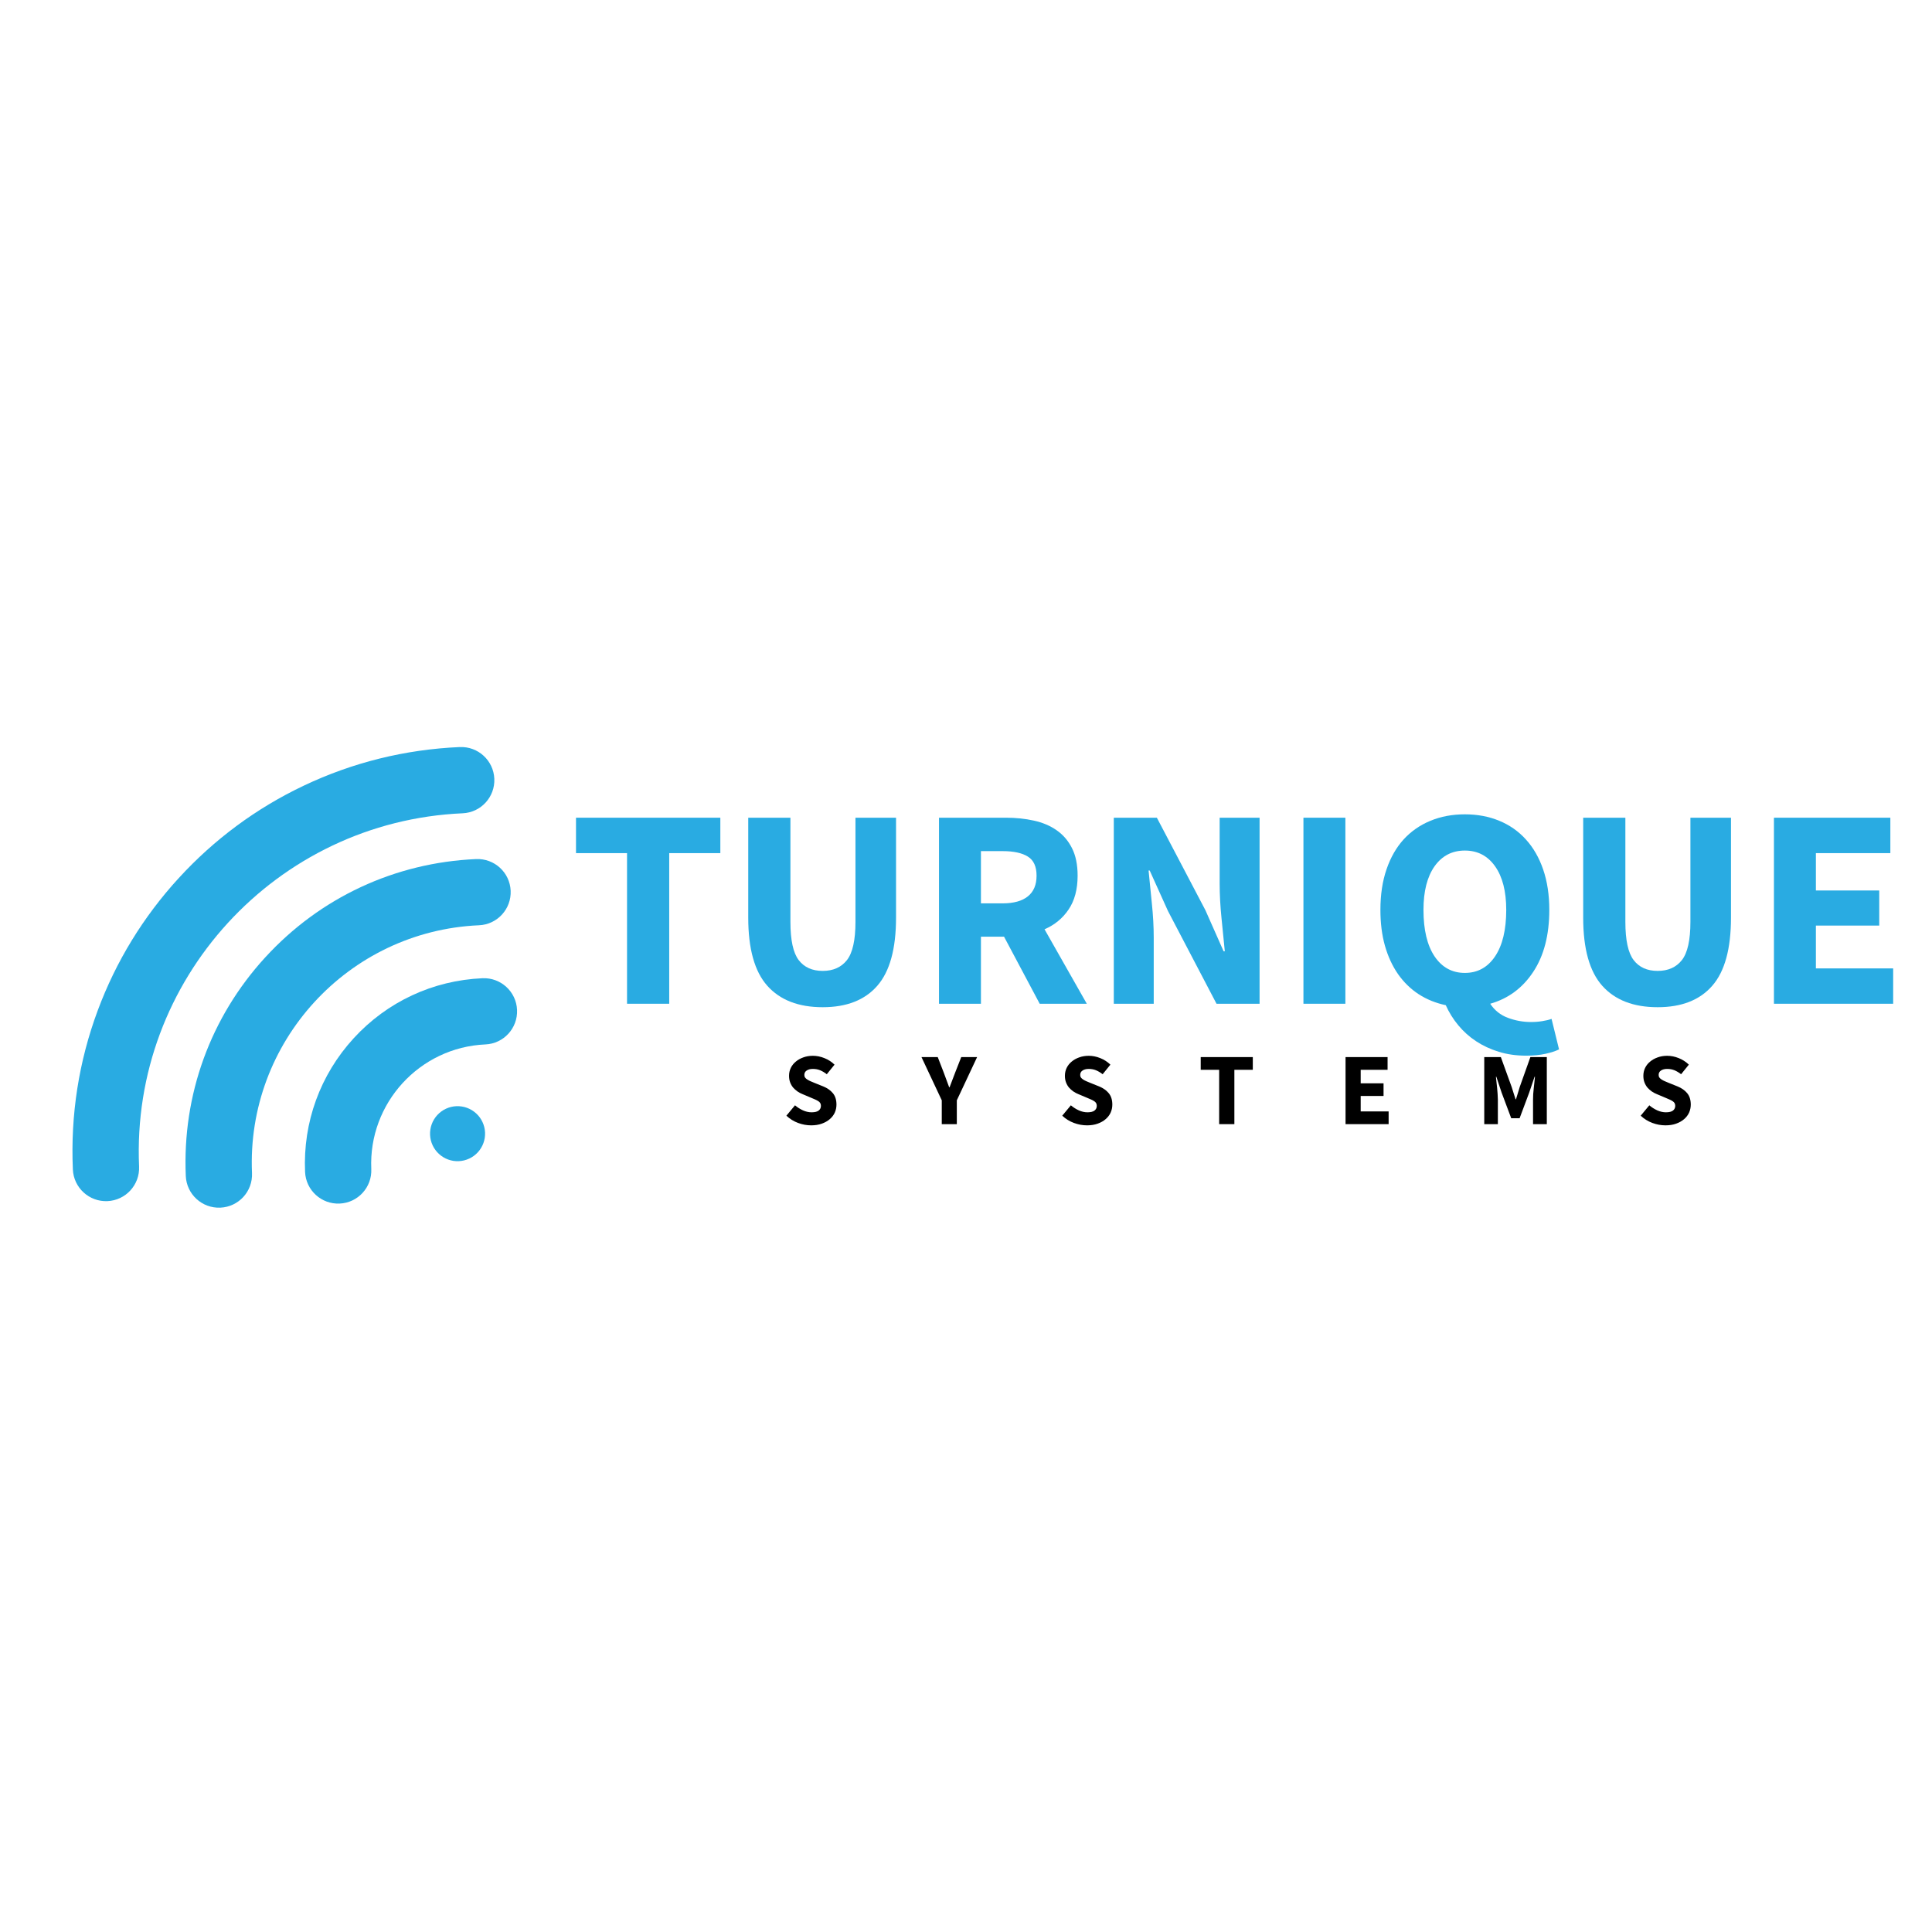
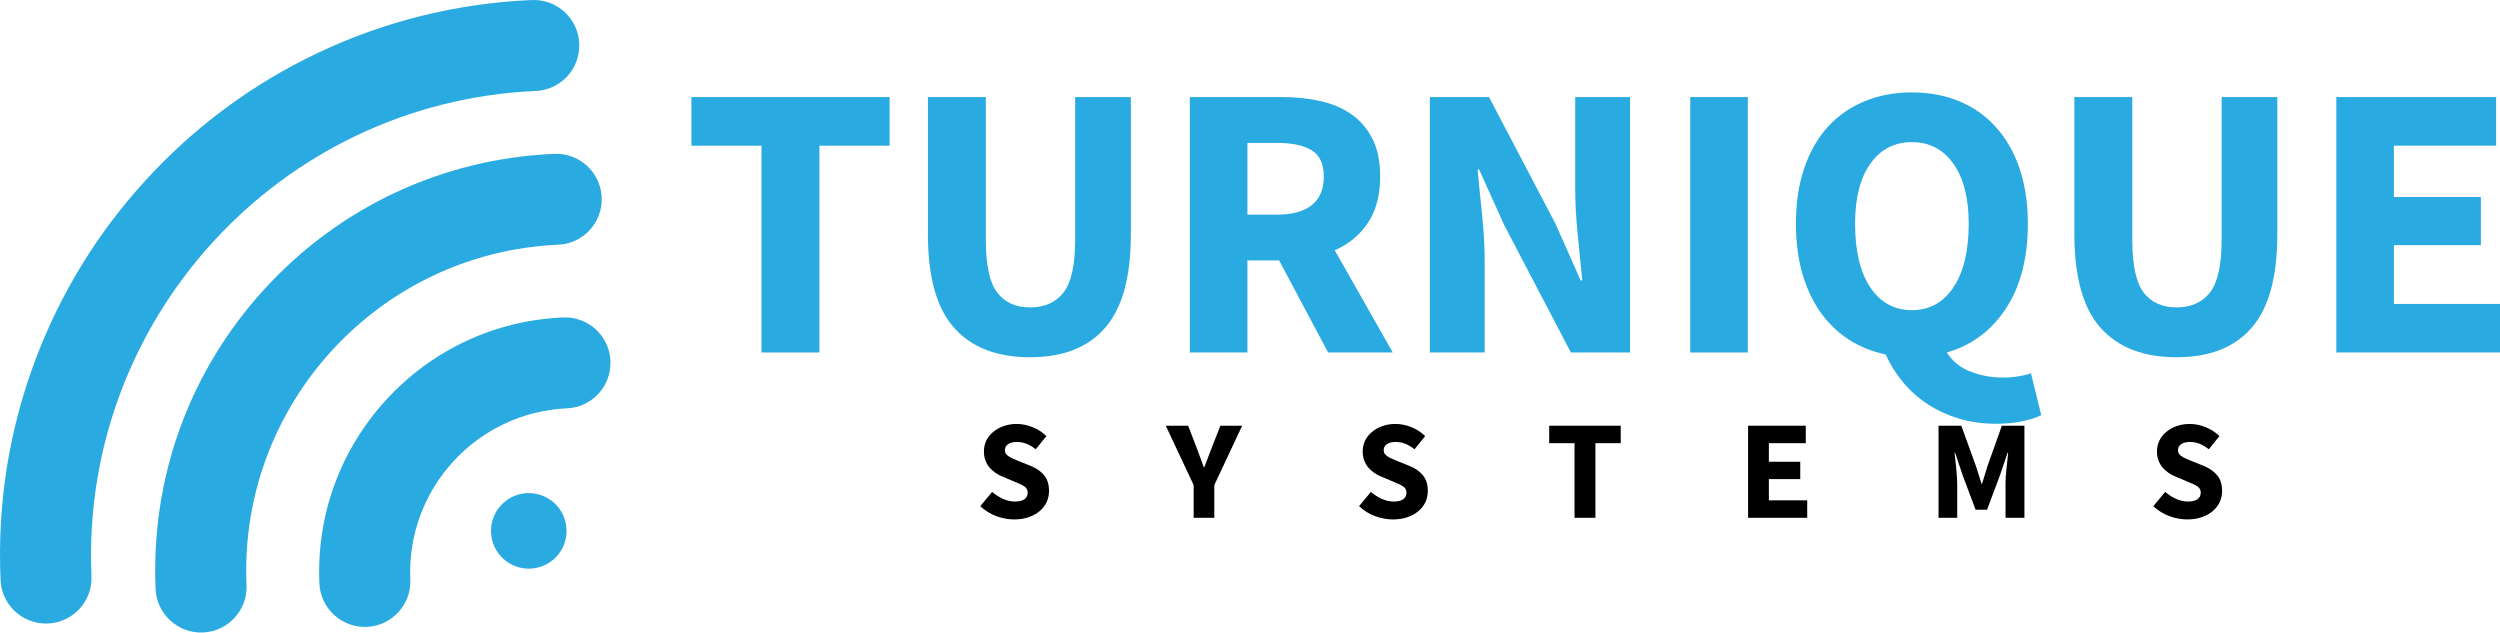
- <svg xmlns="http://www.w3.org/2000/svg" xmlns:xlink="http://www.w3.org/1999/xlink" width="375pt" height="375pt" viewBox="0 0 375 375" version="1.1" id="svg194">
-   <defs id="defs88">
-     <g id="g38">
-       <g id="glyph-0-0">
-         <path d="M 11.297 0 L 11.297 -29.234 L 1.391 -29.234 L 1.391 -36.109 L 29.406 -36.109 L 29.406 -29.234 L 19.484 -29.234 L 19.484 0 Z M 11.297 0 " id="path2" />
-       </g>
-       <g id="glyph-0-1">
-         <path d="M 18.5 0.672 C 13.812 0.672 10.227 -0.711 7.75 -3.484 C 5.281 -6.254 4.047 -10.664 4.047 -16.719 L 4.047 -36.109 L 12.234 -36.109 L 12.234 -15.891 C 12.234 -12.348 12.77 -9.875 13.844 -8.469 C 14.914 -7.07 16.469 -6.375 18.5 -6.375 C 20.531 -6.375 22.098 -7.07 23.203 -8.469 C 24.305 -9.875 24.859 -12.348 24.859 -15.891 L 24.859 -36.109 L 32.734 -36.109 L 32.734 -16.719 C 32.734 -10.664 31.52 -6.254 29.094 -3.484 C 26.676 -0.711 23.145 0.672 18.5 0.672 Z M 18.5 0.672 " id="path5" />
-       </g>
-       <g id="glyph-0-2">
-         <path d="M 4.266 0 L 4.266 -36.109 L 17.281 -36.109 C 19.195 -36.109 20.992 -35.922 22.672 -35.547 C 24.359 -35.18 25.828 -34.562 27.078 -33.688 C 28.336 -32.82 29.332 -31.672 30.062 -30.234 C 30.801 -28.797 31.172 -27.004 31.172 -24.859 C 31.172 -22.203 30.586 -20.016 29.422 -18.297 C 28.266 -16.578 26.707 -15.297 24.75 -14.453 L 32.953 0 L 23.812 0 L 16.891 -13.016 L 12.406 -13.016 L 12.406 0 Z M 12.406 -19.484 L 16.609 -19.484 C 18.754 -19.484 20.391 -19.938 21.516 -20.844 C 22.641 -21.75 23.203 -23.086 23.203 -24.859 C 23.203 -26.629 22.641 -27.863 21.516 -28.562 C 20.391 -29.27 18.754 -29.625 16.609 -29.625 L 12.406 -29.625 Z M 12.406 -19.484 " id="path8" />
-       </g>
-       <g id="glyph-0-3">
-         <path d="M 4.266 0 L 4.266 -36.109 L 12.625 -36.109 L 22.047 -18.156 L 25.578 -10.188 L 25.812 -10.188 C 25.625 -12.102 25.41 -14.242 25.172 -16.609 C 24.93 -18.973 24.812 -21.227 24.812 -23.375 L 24.812 -36.109 L 32.562 -36.109 L 32.562 0 L 24.203 0 L 14.781 -18 L 11.234 -25.859 L 11.016 -25.859 C 11.203 -23.867 11.414 -21.727 11.656 -19.438 C 11.895 -17.145 12.016 -14.93 12.016 -12.797 L 12.016 0 Z M 4.266 0 " id="path11" />
-       </g>
-       <g id="glyph-0-4">
-         <path d="M 4.266 0 L 4.266 -36.109 L 12.406 -36.109 L 12.406 0 Z M 4.266 0 " id="path14" />
-       </g>
-       <g id="glyph-0-5">
-         <path d="M 18.938 -5.984 C 21.406 -5.984 23.359 -7.051 24.797 -9.188 C 26.242 -11.332 26.969 -14.344 26.969 -18.219 C 26.969 -21.832 26.242 -24.656 24.797 -26.688 C 23.359 -28.719 21.406 -29.734 18.938 -29.734 C 16.469 -29.734 14.508 -28.719 13.062 -26.688 C 11.625 -24.656 10.906 -21.832 10.906 -18.219 C 10.906 -14.344 11.625 -11.332 13.062 -9.188 C 14.508 -7.051 16.469 -5.984 18.938 -5.984 Z M 30.844 10.078 C 28.926 10.078 27.156 9.828 25.531 9.328 C 23.906 8.828 22.438 8.145 21.125 7.281 C 19.812 6.414 18.656 5.379 17.656 4.172 C 16.664 2.973 15.859 1.676 15.234 0.281 C 13.305 -0.125 11.555 -0.832 9.984 -1.844 C 8.422 -2.863 7.082 -4.164 5.969 -5.75 C 4.863 -7.344 4.016 -9.18 3.422 -11.266 C 2.836 -13.348 2.547 -15.664 2.547 -18.219 C 2.547 -21.164 2.941 -23.789 3.734 -26.094 C 4.523 -28.406 5.641 -30.348 7.078 -31.922 C 8.523 -33.492 10.254 -34.691 12.266 -35.516 C 14.273 -36.348 16.5 -36.766 18.938 -36.766 C 21.375 -36.766 23.598 -36.348 25.609 -35.516 C 27.617 -34.691 29.344 -33.484 30.781 -31.891 C 32.227 -30.305 33.348 -28.359 34.141 -26.047 C 34.93 -23.742 35.328 -21.133 35.328 -18.219 C 35.328 -13.344 34.289 -9.336 32.219 -6.203 C 30.156 -3.066 27.367 -1 23.859 0 C 24.711 1.289 25.859 2.203 27.297 2.734 C 28.734 3.273 30.227 3.547 31.781 3.547 C 32.562 3.547 33.289 3.488 33.969 3.375 C 34.656 3.27 35.254 3.125 35.766 2.938 L 37.219 8.859 C 36.551 9.191 35.672 9.477 34.578 9.719 C 33.492 9.957 32.25 10.078 30.844 10.078 Z M 30.844 10.078 " id="path17" />
-       </g>
-       <g id="glyph-0-6">
-         <path d="M 4.266 0 L 4.266 -36.109 L 26.859 -36.109 L 26.859 -29.234 L 12.406 -29.234 L 12.406 -21.984 L 24.703 -21.984 L 24.703 -15.172 L 12.406 -15.172 L 12.406 -6.859 L 27.406 -6.859 L 27.406 0 Z M 4.266 0 " id="path20" />
-       </g>
-       <g id="glyph-1-0">
-         <path d="M 5.516 0.234 C 4.66 0.234 3.812 0.078 2.969 -0.234 C 2.125 -0.547 1.367 -1.016 0.703 -1.641 L 2.375 -3.656 C 2.844 -3.258 3.359 -2.93 3.922 -2.672 C 4.484 -2.422 5.039 -2.297 5.594 -2.297 C 6.207 -2.297 6.66 -2.406 6.953 -2.625 C 7.254 -2.852 7.406 -3.16 7.406 -3.547 C 7.406 -3.754 7.363 -3.93 7.281 -4.078 C 7.195 -4.223 7.07 -4.348 6.906 -4.453 C 6.738 -4.566 6.535 -4.676 6.297 -4.781 C 6.066 -4.883 5.812 -4.992 5.531 -5.109 L 3.828 -5.828 C 3.492 -5.961 3.172 -6.133 2.859 -6.344 C 2.547 -6.562 2.266 -6.812 2.016 -7.094 C 1.773 -7.383 1.582 -7.719 1.438 -8.094 C 1.289 -8.477 1.219 -8.91 1.219 -9.391 C 1.219 -9.922 1.328 -10.422 1.547 -10.891 C 1.773 -11.367 2.098 -11.781 2.516 -12.125 C 2.93 -12.477 3.422 -12.754 3.984 -12.953 C 4.547 -13.16 5.164 -13.266 5.844 -13.266 C 6.602 -13.266 7.352 -13.113 8.094 -12.812 C 8.832 -12.52 9.484 -12.098 10.047 -11.547 L 8.547 -9.688 C 8.117 -10.02 7.691 -10.273 7.266 -10.453 C 6.836 -10.629 6.363 -10.719 5.844 -10.719 C 5.344 -10.719 4.941 -10.613 4.641 -10.406 C 4.336 -10.207 4.188 -9.922 4.188 -9.547 C 4.188 -9.348 4.238 -9.176 4.344 -9.031 C 4.445 -8.895 4.586 -8.77 4.766 -8.656 C 4.941 -8.539 5.148 -8.43 5.391 -8.328 C 5.629 -8.234 5.891 -8.125 6.172 -8 L 7.844 -7.328 C 8.645 -7.004 9.273 -6.562 9.734 -6 C 10.191 -5.445 10.422 -4.711 10.422 -3.797 C 10.422 -3.242 10.312 -2.723 10.094 -2.234 C 9.875 -1.754 9.551 -1.332 9.125 -0.969 C 8.707 -0.602 8.191 -0.312 7.578 -0.094 C 6.973 0.125 6.285 0.234 5.516 0.234 Z M 5.516 0.234 " id="path23" />
-       </g>
-       <g id="glyph-1-1">
-         <path d="M 3.781 0 L 3.781 -4.625 L -0.156 -13.016 L 3 -13.016 L 4.156 -10.031 C 4.344 -9.531 4.52 -9.051 4.688 -8.594 C 4.852 -8.133 5.031 -7.656 5.219 -7.156 L 5.297 -7.156 C 5.484 -7.656 5.664 -8.133 5.844 -8.594 C 6.02 -9.051 6.203 -9.531 6.391 -10.031 L 7.562 -13.016 L 10.641 -13.016 L 6.703 -4.625 L 6.703 0 Z M 3.781 0 " id="path26" />
-       </g>
-       <g id="glyph-1-2">
-         <path d="M 4.078 0 L 4.078 -10.547 L 0.5 -10.547 L 0.5 -13.016 L 10.609 -13.016 L 10.609 -10.547 L 7.031 -10.547 L 7.031 0 Z M 4.078 0 " id="path29" />
-       </g>
-       <g id="glyph-1-3">
-         <path d="M 1.531 0 L 1.531 -13.016 L 9.688 -13.016 L 9.688 -10.547 L 4.469 -10.547 L 4.469 -7.922 L 8.906 -7.922 L 8.906 -5.469 L 4.469 -5.469 L 4.469 -2.469 L 9.891 -2.469 L 9.891 0 Z M 1.531 0 " id="path32" />
-       </g>
-       <g id="glyph-1-4">
-         <path d="M 1.531 0 L 1.531 -13.016 L 4.75 -13.016 L 6.844 -7.234 C 6.977 -6.848 7.102 -6.453 7.219 -6.047 C 7.344 -5.641 7.473 -5.234 7.609 -4.828 L 7.688 -4.828 C 7.82 -5.234 7.945 -5.641 8.062 -6.047 C 8.176 -6.453 8.297 -6.848 8.422 -7.234 L 10.484 -13.016 L 13.672 -13.016 L 13.672 0 L 11 0 L 11 -4.766 C 11 -5.086 11.008 -5.441 11.031 -5.828 C 11.062 -6.211 11.098 -6.602 11.141 -7 C 11.18 -7.395 11.223 -7.781 11.266 -8.156 C 11.305 -8.531 11.344 -8.879 11.375 -9.203 L 11.297 -9.203 L 10.25 -6.109 L 8.391 -1.141 L 6.766 -1.141 L 4.906 -6.109 L 3.875 -9.203 L 3.797 -9.203 C 3.836 -8.879 3.875 -8.531 3.906 -8.156 C 3.945 -7.781 3.988 -7.395 4.031 -7 C 4.07 -6.602 4.102 -6.211 4.125 -5.828 C 4.156 -5.441 4.172 -5.086 4.172 -4.766 L 4.172 0 Z M 1.531 0 " id="path35" />
-       </g>
-     </g>
+ <svg xmlns="http://www.w3.org/2000/svg" width="353.395pt" height="89.411pt" viewBox="0 0 353.395 89.411" version="1.1" id="svg872">
+   <defs id="defs800">
    <clipPath id="clip-0">
-       <path clip-rule="nonzero" d="M 18 135 L 101 135 L 101 224 L 18 224 Z M 18 135 " id="path40" />
+       <path clip-rule="nonzero" d="m 14,145 h 82 v 88.523 H 14 Z m 0,0" id="path752" />
    </clipPath>
    <clipPath id="clip-1">
-       <path clip-rule="nonzero" d="M 0 203.773 L 78.52 118.051 L 136.59 171.238 L 58.074 256.965 Z M 0 203.773 " id="path43" />
+       <path clip-rule="nonzero" d="m -4.559,213.297 78.52,-85.723 58.07,53.188 -78.516,85.727 z m 0,0" id="path755" />
    </clipPath>
    <clipPath id="clip-2">
-       <path clip-rule="nonzero" d="M 0 203.773 L 78.52 118.051 L 136.59 171.238 L 58.074 256.965 Z M 0 203.773 " id="path46" />
+       <path clip-rule="nonzero" d="m -4.559,213.297 78.52,-85.723 58.07,53.188 -78.516,85.727 z m 0,0" id="path758" />
    </clipPath>
    <clipPath id="clip-3">
-       <path clip-rule="nonzero" d="M 0 203.773 L 78.52 118.051 L 136.59 171.238 L 58.074 256.965 Z M 0 203.773 " id="path49" />
+       <path clip-rule="nonzero" d="m -4.559,213.297 78.52,-85.723 58.07,53.188 -78.516,85.727 z m 0,0" id="path761" />
    </clipPath>
    <clipPath id="clip-4">
-       <path clip-rule="nonzero" d="M 40 157 L 104 157 L 104 225 L 40 225 Z M 40 157 " id="path52" />
+       <path clip-rule="nonzero" d="m 36,166.523 h 63.441 v 68 H 36 Z m 0,0" id="path764" />
    </clipPath>
    <clipPath id="clip-5">
-       <path clip-rule="nonzero" d="M 0 203.773 L 78.52 118.051 L 136.59 171.238 L 58.074 256.965 Z M 0 203.773 " id="path55" />
+       <path clip-rule="nonzero" d="m -4.559,213.297 78.52,-85.723 58.07,53.188 -78.516,85.727 z m 0,0" id="path767" />
    </clipPath>
    <clipPath id="clip-6">
-       <path clip-rule="nonzero" d="M 0 203.773 L 78.52 118.051 L 136.59 171.238 L 58.074 256.965 Z M 0 203.773 " id="path58" />
+       <path clip-rule="nonzero" d="m -4.559,213.297 78.52,-85.723 58.07,53.188 -78.516,85.727 z m 0,0" id="path770" />
    </clipPath>
    <clipPath id="clip-7">
-       <path clip-rule="nonzero" d="M 0 203.773 L 78.52 118.051 L 136.59 171.238 L 58.074 256.965 Z M 0 203.773 " id="path61" />
+       <path clip-rule="nonzero" d="m -4.559,213.297 78.52,-85.723 58.07,53.188 -78.516,85.727 z m 0,0" id="path773" />
    </clipPath>
    <clipPath id="clip-8">
-       <path clip-rule="nonzero" d="M 63 180 L 105 180 L 105 225 L 63 225 Z M 63 180 " id="path64" />
+       <path clip-rule="nonzero" d="m 59,189.523 h 41.441 V 234 H 59 Z m 0,0" id="path776" />
    </clipPath>
    <clipPath id="clip-9">
-       <path clip-rule="nonzero" d="M 0 203.773 L 78.52 118.051 L 136.59 171.238 L 58.074 256.965 Z M 0 203.773 " id="path67" />
+       <path clip-rule="nonzero" d="m -4.559,213.297 78.52,-85.723 58.07,53.188 -78.516,85.727 z m 0,0" id="path779" />
    </clipPath>
    <clipPath id="clip-10">
-       <path clip-rule="nonzero" d="M 0 203.773 L 78.52 118.051 L 136.59 171.238 L 58.074 256.965 Z M 0 203.773 " id="path70" />
+       <path clip-rule="nonzero" d="m -4.559,213.297 78.52,-85.723 58.07,53.188 -78.516,85.727 z m 0,0" id="path782" />
    </clipPath>
    <clipPath id="clip-11">
-       <path clip-rule="nonzero" d="M 0 203.773 L 78.52 118.051 L 136.59 171.238 L 58.074 256.965 Z M 0 203.773 " id="path73" />
+       <path clip-rule="nonzero" d="m -4.559,213.297 78.52,-85.723 58.07,53.188 -78.516,85.727 z m 0,0" id="path785" />
    </clipPath>
    <clipPath id="clip-12">
-       <path clip-rule="nonzero" d="M 88 205 L 99 205 L 99 216 L 88 216 Z M 88 205 " id="path76" />
+       <path clip-rule="nonzero" d="m 83.441,214.523 h 11 v 11 h -11 z m 0,0" id="path788" />
    </clipPath>
    <clipPath id="clip-13">
-       <path clip-rule="nonzero" d="M 0 203.773 L 78.52 118.051 L 136.59 171.238 L 58.074 256.965 Z M 0 203.773 " id="path79" />
+       <path clip-rule="nonzero" d="m -4.559,213.297 78.52,-85.723 58.07,53.188 -78.516,85.727 z m 0,0" id="path791" />
    </clipPath>
    <clipPath id="clip-14">
-       <path clip-rule="nonzero" d="M 0 203.773 L 78.52 118.051 L 136.59 171.238 L 58.074 256.965 Z M 0 203.773 " id="path82" />
+       <path clip-rule="nonzero" d="m -4.559,213.297 78.52,-85.723 58.07,53.188 -78.516,85.727 z m 0,0" id="path794" />
    </clipPath>
    <clipPath id="clip-15">
-       <path clip-rule="nonzero" d="M 0 203.773 L 78.52 118.051 L 136.59 171.238 L 58.074 256.965 Z M 0 203.773 " id="path85" />
+       <path clip-rule="nonzero" d="m -4.559,213.297 78.52,-85.723 58.07,53.188 -78.516,85.727 z m 0,0" id="path797" />
    </clipPath>
  </defs>
-   <g clip-path="url(#clip-0)" id="g102" transform="translate(-4.558822,9.522273)">
-     <g clip-path="url(#clip-1)" id="g100">
-       <g clip-path="url(#clip-2)" id="g98">
-         <g clip-path="url(#clip-3)" id="g96">
-           <path fill-rule="nonzero" fill="#29abe2" fill-opacity="1" d="m 93.797,135.48 c -10.609,0.465 -20.809,2.992 -30.316,7.512 -9.184,4.363 -17.332,10.395 -24.227,17.918 -6.895,7.527 -12.184,16.176 -15.727,25.703 -3.668,9.867 -5.293,20.25 -4.824,30.859 0.156,3.547 3.156,6.297 6.707,6.145 3.547,-0.156 6.297,-3.16 6.145,-6.707 -1.594,-36.227 26.582,-66.988 62.805,-68.574 1.777,-0.078 3.352,-0.871 4.461,-2.082 1.113,-1.215 1.762,-2.852 1.684,-4.629 -0.156,-3.547 -3.16,-6.297 -6.707,-6.141 z m 0,0" id="path94" />
+   <g clip-path="url(#clip-0)" id="g810" transform="translate(-14.06575,-145.0015)">
+     <g clip-path="url(#clip-1)" id="g808">
+       <g clip-path="url(#clip-2)" id="g806">
+         <g clip-path="url(#clip-3)" id="g804">
+           <path fill-rule="nonzero" fill="#29abe2" fill-opacity="1" d="m 89.238,145.004 c -10.609,0.465 -20.809,2.992 -30.316,7.512 -9.184,4.363 -17.332,10.395 -24.227,17.918 -6.895,7.527 -12.184,16.176 -15.727,25.703 -3.668,9.867 -5.293,20.25 -4.824,30.859 0.156,3.547 3.156,6.297 6.707,6.145 3.547,-0.156 6.297,-3.16 6.145,-6.707 -1.594,-36.227 26.582,-66.988 62.805,-68.574 1.777,-0.078 3.352,-0.871 4.461,-2.082 1.113,-1.215 1.762,-2.852 1.684,-4.629 -0.156,-3.547 -3.16,-6.297 -6.707,-6.141 z m 0,0" id="path802" />
        </g>
      </g>
    </g>
  </g>
-   <g clip-path="url(#clip-4)" id="g112" transform="translate(-4.558822,9.522273)">
-     <g clip-path="url(#clip-5)" id="g110">
-       <g clip-path="url(#clip-6)" id="g108">
-         <g clip-path="url(#clip-7)" id="g106">
-           <path fill-rule="nonzero" fill="#29abe2" fill-opacity="1" d="m 56.043,176.301 c -10.637,11.613 -16.113,26.684 -15.422,42.438 0.156,3.551 3.16,6.301 6.711,6.145 3.547,-0.156 6.297,-3.156 6.141,-6.707 -1.117,-25.41 18.648,-46.992 44.059,-48.105 1.777,-0.074 3.352,-0.867 4.461,-2.078 1.113,-1.215 1.762,-2.852 1.684,-4.629 -0.156,-3.547 -3.16,-6.297 -6.707,-6.141 -15.754,0.688 -30.289,7.465 -40.926,19.078 z m 0,0" id="path104" />
+   <g clip-path="url(#clip-4)" id="g820" transform="translate(-14.06575,-145.0015)">
+     <g clip-path="url(#clip-5)" id="g818">
+       <g clip-path="url(#clip-6)" id="g816">
+         <g clip-path="url(#clip-7)" id="g814">
+           <path fill-rule="nonzero" fill="#29abe2" fill-opacity="1" d="m 51.484,185.824 c -10.637,11.613 -16.113,26.684 -15.422,42.438 0.156,3.551 3.16,6.301 6.711,6.145 3.547,-0.156 6.297,-3.156 6.141,-6.707 -1.117,-25.41 18.648,-46.992 44.059,-48.105 1.777,-0.074 3.352,-0.867 4.461,-2.078 1.113,-1.215 1.762,-2.852 1.684,-4.629 -0.156,-3.547 -3.16,-6.297 -6.707,-6.141 -15.754,0.688 -30.289,7.465 -40.926,19.078 z m 0,0" id="path812" />
        </g>
      </g>
    </g>
  </g>
-   <g clip-path="url(#clip-8)" id="g122" transform="translate(-4.558822,9.522273)">
-     <g clip-path="url(#clip-9)" id="g120">
-       <g clip-path="url(#clip-10)" id="g118">
-         <g clip-path="url(#clip-11)" id="g116">
-           <path fill-rule="nonzero" fill="#29abe2" fill-opacity="1" d="m 73.199,192.012 c -6.5,7.098 -9.848,16.309 -9.426,25.938 0.156,3.547 3.16,6.297 6.707,6.141 3.547,-0.152 6.301,-3.156 6.145,-6.707 -0.562,-12.773 9.375,-23.621 22.148,-24.184 1.773,-0.074 3.348,-0.867 4.461,-2.078 1.113,-1.215 1.762,-2.852 1.684,-4.629 -0.156,-3.547 -3.16,-6.297 -6.711,-6.141 -9.625,0.422 -18.508,4.562 -25.008,11.66 z m 0,0" id="path114" />
+   <g clip-path="url(#clip-8)" id="g830" transform="translate(-14.06575,-145.0015)">
+     <g clip-path="url(#clip-9)" id="g828">
+       <g clip-path="url(#clip-10)" id="g826">
+         <g clip-path="url(#clip-11)" id="g824">
+           <path fill-rule="nonzero" fill="#29abe2" fill-opacity="1" d="m 68.641,201.535 c -6.5,7.098 -9.848,16.309 -9.426,25.938 0.156,3.547 3.16,6.297 6.707,6.141 3.547,-0.152 6.301,-3.156 6.145,-6.707 -0.562,-12.773 9.375,-23.621 22.148,-24.184 1.773,-0.074 3.348,-0.867 4.461,-2.078 1.113,-1.215 1.762,-2.852 1.684,-4.629 -0.156,-3.547 -3.16,-6.297 -6.711,-6.141 -9.625,0.422 -18.508,4.562 -25.008,11.66 z m 0,0" id="path822" />
        </g>
      </g>
    </g>
  </g>
-   <g clip-path="url(#clip-12)" id="g132" transform="translate(-4.558822,9.522273)">
-     <g clip-path="url(#clip-13)" id="g130">
-       <g clip-path="url(#clip-14)" id="g128">
-         <g clip-path="url(#clip-15)" id="g126">
-           <path fill-rule="nonzero" fill="#29abe2" fill-opacity="1" d="m 96.98,206.586 c 0.258,0.234 0.492,0.496 0.699,0.777 0.207,0.285 0.383,0.586 0.531,0.902 0.148,0.316 0.266,0.648 0.348,0.988 0.086,0.34 0.133,0.688 0.148,1.035 0.016,0.352 -0.004,0.699 -0.055,1.047 -0.055,0.348 -0.141,0.684 -0.262,1.016 -0.117,0.328 -0.27,0.645 -0.453,0.941 -0.18,0.301 -0.391,0.582 -0.625,0.84 -0.238,0.258 -0.5,0.492 -0.781,0.699 -0.281,0.207 -0.582,0.383 -0.902,0.531 -0.316,0.148 -0.645,0.266 -0.988,0.348 -0.34,0.086 -0.684,0.133 -1.035,0.148 -0.352,0.016 -0.699,-0.004 -1.047,-0.055 -0.344,-0.055 -0.684,-0.141 -1.012,-0.262 -0.332,-0.121 -0.645,-0.27 -0.945,-0.453 -0.301,-0.18 -0.578,-0.391 -0.836,-0.629 -0.262,-0.234 -0.492,-0.496 -0.699,-0.777 -0.211,-0.285 -0.387,-0.582 -0.535,-0.902 -0.148,-0.316 -0.266,-0.645 -0.348,-0.988 -0.082,-0.34 -0.133,-0.684 -0.148,-1.035 -0.016,-0.352 0.004,-0.699 0.059,-1.047 0.051,-0.344 0.137,-0.684 0.258,-1.012 0.121,-0.332 0.27,-0.645 0.453,-0.945 0.18,-0.301 0.391,-0.578 0.629,-0.84 0.234,-0.258 0.496,-0.488 0.777,-0.695 0.285,-0.211 0.582,-0.387 0.902,-0.535 0.316,-0.148 0.648,-0.266 0.988,-0.348 0.34,-0.082 0.684,-0.133 1.035,-0.148 0.352,-0.016 0.699,0.004 1.047,0.059 0.344,0.051 0.684,0.137 1.012,0.258 0.332,0.121 0.645,0.27 0.945,0.453 0.301,0.184 0.578,0.391 0.84,0.629 z m 0,0" id="path124" />
+   <g clip-path="url(#clip-12)" id="g840" transform="translate(-14.06575,-145.0015)">
+     <g clip-path="url(#clip-13)" id="g838">
+       <g clip-path="url(#clip-14)" id="g836">
+         <g clip-path="url(#clip-15)" id="g834">
+           <path fill-rule="nonzero" fill="#29abe2" fill-opacity="1" d="m 92.422,216.109 c 0.258,0.234 0.492,0.496 0.699,0.777 0.207,0.285 0.383,0.586 0.531,0.902 0.148,0.316 0.266,0.648 0.348,0.988 0.086,0.34 0.133,0.688 0.148,1.035 0.016,0.352 -0.004,0.699 -0.055,1.047 -0.055,0.348 -0.141,0.684 -0.262,1.016 -0.117,0.328 -0.27,0.645 -0.453,0.941 -0.18,0.301 -0.391,0.582 -0.625,0.84 -0.238,0.258 -0.5,0.492 -0.781,0.699 -0.281,0.207 -0.582,0.383 -0.902,0.531 -0.316,0.148 -0.645,0.266 -0.988,0.348 -0.34,0.086 -0.684,0.133 -1.035,0.148 -0.352,0.016 -0.699,-0.004 -1.047,-0.055 -0.344,-0.055 -0.684,-0.141 -1.012,-0.262 -0.332,-0.121 -0.645,-0.27 -0.945,-0.453 -0.301,-0.18 -0.578,-0.391 -0.836,-0.629 -0.262,-0.234 -0.492,-0.496 -0.699,-0.777 -0.211,-0.285 -0.387,-0.582 -0.535,-0.902 -0.148,-0.316 -0.266,-0.645 -0.348,-0.988 -0.082,-0.34 -0.133,-0.684 -0.148,-1.035 -0.016,-0.352 0.004,-0.699 0.059,-1.047 0.051,-0.344 0.137,-0.684 0.258,-1.012 0.121,-0.332 0.27,-0.645 0.453,-0.945 0.18,-0.301 0.391,-0.578 0.629,-0.84 0.234,-0.258 0.496,-0.488 0.777,-0.695 0.285,-0.211 0.582,-0.387 0.902,-0.535 0.316,-0.148 0.648,-0.266 0.988,-0.348 0.34,-0.082 0.684,-0.133 1.035,-0.148 0.352,-0.016 0.699,0.004 1.047,0.059 0.344,0.051 0.684,0.137 1.012,0.258 0.332,0.121 0.645,0.27 0.945,0.453 0.301,0.184 0.578,0.391 0.84,0.629 z m 0,0" id="path832" />
        </g>
      </g>
    </g>
  </g>
-   <g fill="#29abe2" fill-opacity="1" id="g136" transform="translate(-4.558822,9.522273)">
-     <use xlink:href="#glyph-0-0" x="114.97" y="185.304" id="use134" />
-   </g>
-   <g fill="#29abe2" fill-opacity="1" id="g140" transform="translate(-4.558822,9.522273)">
-     <use xlink:href="#glyph-0-1" x="145.745" y="185.304" id="use138" />
-   </g>
-   <g fill="#29abe2" fill-opacity="1" id="g144" transform="translate(-4.558822,9.522273)">
-     <use xlink:href="#glyph-0-2" x="182.552" y="185.304" id="use142" />
-   </g>
-   <g fill="#29abe2" fill-opacity="1" id="g148" transform="translate(-4.558822,9.522273)">
-     <use xlink:href="#glyph-0-3" x="216.481" y="185.304" id="use146" />
-   </g>
-   <g fill="#29abe2" fill-opacity="1" id="g152" transform="translate(-4.558822,9.522273)">
-     <use xlink:href="#glyph-0-4" x="253.289" y="185.304" id="use150" />
-   </g>
-   <g fill="#29abe2" fill-opacity="1" id="g156" transform="translate(-4.558822,9.522273)">
-     <use xlink:href="#glyph-0-5" x="269.949" y="185.304" id="use154" />
-   </g>
-   <g fill="#29abe2" fill-opacity="1" id="g160" transform="translate(-4.558822,9.522273)">
-     <use xlink:href="#glyph-0-1" x="307.808" y="185.304" id="use158" />
-   </g>
-   <g fill="#29abe2" fill-opacity="1" id="g164" transform="translate(-4.558822,9.522273)">
-     <use xlink:href="#glyph-0-6" x="344.615" y="185.304" id="use162" />
-   </g>
-   <g fill="#000000" fill-opacity="1" id="g168" transform="translate(-4.558822,9.522273)">
-     <use xlink:href="#glyph-1-0" x="156.493" y="208.673" id="use166" />
-   </g>
-   <g fill="#000000" fill-opacity="1" id="g172" transform="translate(-4.558822,9.522273)">
-     <use xlink:href="#glyph-1-1" x="183.574" y="208.673" id="use170" />
-   </g>
-   <g fill="#000000" fill-opacity="1" id="g176" transform="translate(-4.558822,9.522273)">
-     <use xlink:href="#glyph-1-0" x="210.037" y="208.673" id="use174" />
-   </g>
-   <g fill="#000000" fill-opacity="1" id="g180" transform="translate(-4.558822,9.522273)">
-     <use xlink:href="#glyph-1-2" x="237.118" y="208.673" id="use178" />
-   </g>
-   <g fill="#000000" fill-opacity="1" id="g184" transform="translate(-4.558822,9.522273)">
-     <use xlink:href="#glyph-1-3" x="264.199" y="208.673" id="use182" />
-   </g>
-   <g fill="#000000" fill-opacity="1" id="g188" transform="translate(-4.558822,9.522273)">
-     <use xlink:href="#glyph-1-4" x="291.121" y="208.673" id="use186" />
-   </g>
-   <g fill="#000000" fill-opacity="1" id="g192" transform="translate(-4.558822,9.522273)">
-     <use xlink:href="#glyph-1-0" x="322.314" y="208.673" id="use190" />
-   </g>
+   <path fill-rule="nonzero" fill="#29abe2" fill-opacity="1" d="m 107.641,49.827 v -29.234 h -9.906 v -6.875 h 28.016 v 6.875 h -9.922 v 29.234 z m 0,0" id="path842" />
+   <path fill-rule="nonzero" fill="#29abe2" fill-opacity="1" d="m 145.622,50.499 c -4.688,0 -8.273,-1.383 -10.75,-4.156 -2.469,-2.77 -3.703,-7.18 -3.703,-13.234 v -19.391 h 8.188 v 20.219 c 0,3.543 0.535,6.016 1.609,7.422 1.07,1.398 2.625,2.094 4.656,2.094 2.031,0 3.598,-0.695 4.703,-2.094 1.102,-1.406 1.656,-3.879 1.656,-7.422 v -20.219 h 7.875 v 19.391 c 0,6.055 -1.215,10.465 -3.641,13.234 -2.418,2.773 -5.949,4.156 -10.594,4.156 z m 0,0" id="path844" />
+   <path fill-rule="nonzero" fill="#29abe2" fill-opacity="1" d="m 168.192,49.827 v -36.109 h 13.016 c 1.914,0 3.711,0.188 5.391,0.562 1.688,0.367 3.156,0.984 4.406,1.859 1.258,0.867 2.254,2.016 2.984,3.453 0.738,1.438 1.109,3.23 1.109,5.375 0,2.656 -0.586,4.844 -1.75,6.562 -1.156,1.719 -2.715,3 -4.672,3.844 l 8.203,14.453 h -9.141 l -6.922,-13.016 h -4.484 v 13.016 z m 8.141,-19.484 h 4.203 c 2.145,0 3.781,-0.453 4.906,-1.359 1.125,-0.906 1.688,-2.242 1.688,-4.016 0,-1.77 -0.562,-3.004 -1.688,-3.703 -1.125,-0.707 -2.762,-1.062 -4.906,-1.062 h -4.203 z m 0,0" id="path846" />
+   <path fill-rule="nonzero" fill="#29abe2" fill-opacity="1" d="m 202.122,49.827 v -36.109 h 8.359 l 9.422,17.953 3.531,7.969 h 0.234 c -0.188,-1.914 -0.402,-4.055 -0.641,-6.422 -0.242,-2.363 -0.359,-4.617 -0.359,-6.766 v -12.734 h 7.75 v 36.109 h -8.359 l -9.422,-18 -3.547,-7.859 h -0.219 c 0.188,1.992 0.398,4.133 0.641,6.422 0.238,2.293 0.359,4.508 0.359,6.641 v 12.797 z m 0,0" id="path848" />
+   <path fill-rule="nonzero" fill="#29abe2" fill-opacity="1" d="m 238.93,13.717 h 8.141 v 36.109 h -8.141 z m 0,0" id="path850" />
+   <path fill-rule="nonzero" fill="#29abe2" fill-opacity="1" d="m 270.262,43.842 c 2.469,0 4.422,-1.066 5.859,-3.203 1.445,-2.145 2.172,-5.156 2.172,-9.031 0,-3.613 -0.727,-6.438 -2.172,-8.469 -1.438,-2.031 -3.391,-3.047 -5.859,-3.047 -2.469,0 -4.43,1.016 -5.875,3.047 -1.438,2.031 -2.156,4.855 -2.156,8.469 0,3.875 0.719,6.887 2.156,9.031 1.445,2.137 3.406,3.203 5.875,3.203 z m 11.906,16.062 c -1.918,0 -3.688,-0.25 -5.312,-0.75 -1.625,-0.5 -3.094,-1.184 -4.406,-2.047 -1.312,-0.867 -2.469,-1.902 -3.469,-3.109 -0.992,-1.199 -1.797,-2.496 -2.422,-3.891 -1.93,-0.406 -3.68,-1.113 -5.25,-2.125 -1.562,-1.02 -2.902,-2.32 -4.016,-3.906 -1.105,-1.594 -1.953,-3.43 -2.547,-5.516 -0.586,-2.082 -0.875,-4.398 -0.875,-6.953 0,-2.945 0.395,-5.57 1.188,-7.875 0.789,-2.312 1.906,-4.254 3.344,-5.828 1.445,-1.57 3.176,-2.77 5.188,-3.594 2.008,-0.832 4.234,-1.25 6.672,-1.25 2.438,0 4.66,0.418 6.672,1.25 2.008,0.824 3.734,2.031 5.172,3.625 1.445,1.586 2.566,3.531 3.359,5.844 0.789,2.305 1.188,4.914 1.188,7.828 0,4.875 -1.039,8.883 -3.109,12.016 -2.062,3.137 -4.852,5.203 -8.359,6.203 0.852,1.289 2,2.203 3.438,2.734 1.438,0.539 2.93,0.812 4.484,0.812 0.781,0 1.508,-0.059 2.188,-0.172 0.688,-0.105 1.285,-0.25 1.797,-0.438 l 1.453,5.922 c -0.668,0.332 -1.547,0.617 -2.641,0.859 -1.086,0.238 -2.328,0.359 -3.734,0.359 z m 0,0" id="path852" />
+   <path fill-rule="nonzero" fill="#29abe2" fill-opacity="1" d="m 307.684,50.499 c -4.688,0 -8.273,-1.383 -10.75,-4.156 -2.469,-2.77 -3.703,-7.18 -3.703,-13.234 v -19.391 h 8.188 v 20.219 c 0,3.543 0.535,6.016 1.609,7.422 1.07,1.398 2.625,2.094 4.656,2.094 2.031,0 3.598,-0.695 4.703,-2.094 1.102,-1.406 1.656,-3.879 1.656,-7.422 v -20.219 h 7.875 v 19.391 c 0,6.055 -1.215,10.465 -3.641,13.234 -2.418,2.773 -5.949,4.156 -10.594,4.156 z m 0,0" id="path854" />
+   <path fill-rule="nonzero" fill="#29abe2" fill-opacity="1" d="m 330.255,49.827 v -36.109 h 22.594 v 6.875 h -14.453 v 7.25 h 12.297 v 6.812 h -12.297 v 8.312 h 15 v 6.859 z m 0,0" id="path856" />
+   <path fill-rule="nonzero" fill="#000000" fill-opacity="1" d="m 143.383,73.428 c -0.855,0 -1.703,-0.156 -2.547,-0.469 -0.844,-0.312 -1.602,-0.781 -2.266,-1.406 l 1.672,-2.016 c 0.469,0.398 0.984,0.727 1.547,0.984 0.562,0.25 1.117,0.375 1.672,0.375 0.613,0 1.066,-0.109 1.359,-0.328 0.301,-0.227 0.453,-0.535 0.453,-0.922 0,-0.207 -0.043,-0.383 -0.125,-0.531 -0.086,-0.145 -0.211,-0.27 -0.375,-0.375 -0.168,-0.113 -0.371,-0.223 -0.609,-0.328 -0.23,-0.102 -0.484,-0.211 -0.766,-0.328 l -1.703,-0.719 c -0.336,-0.133 -0.656,-0.305 -0.969,-0.516 -0.312,-0.219 -0.594,-0.469 -0.844,-0.75 -0.242,-0.289 -0.434,-0.625 -0.578,-1 -0.148,-0.383 -0.219,-0.816 -0.219,-1.297 0,-0.531 0.109,-1.031 0.328,-1.5 0.227,-0.477 0.551,-0.891 0.969,-1.234 0.414,-0.352 0.906,-0.629 1.469,-0.828 0.562,-0.207 1.18,-0.312 1.859,-0.312 0.758,0 1.508,0.152 2.25,0.453 0.738,0.293 1.391,0.715 1.953,1.266 l -1.5,1.859 c -0.43,-0.332 -0.855,-0.586 -1.281,-0.766 -0.43,-0.176 -0.902,-0.266 -1.422,-0.266 -0.5,0 -0.902,0.105 -1.203,0.312 -0.305,0.199 -0.453,0.484 -0.453,0.859 0,0.199 0.051,0.371 0.156,0.516 0.102,0.137 0.242,0.262 0.422,0.375 0.176,0.117 0.383,0.227 0.625,0.328 0.238,0.094 0.5,0.203 0.781,0.328 l 1.672,0.672 c 0.801,0.324 1.43,0.766 1.891,1.328 0.457,0.555 0.688,1.289 0.688,2.203 0,0.555 -0.109,1.074 -0.328,1.562 -0.219,0.48 -0.543,0.902 -0.969,1.266 -0.418,0.367 -0.934,0.656 -1.547,0.875 -0.605,0.219 -1.293,0.328 -2.062,0.328 z m 0,0" id="path858" />
+   <path fill-rule="nonzero" fill="#000000" fill-opacity="1" d="m 168.731,73.194 v -4.625 l -3.938,-8.391 h 3.156 l 1.156,2.984 c 0.188,0.5 0.363,0.98 0.531,1.438 0.164,0.461 0.344,0.938 0.531,1.438 h 0.078 c 0.188,-0.5 0.367,-0.977 0.547,-1.438 0.176,-0.457 0.359,-0.938 0.547,-1.438 l 1.172,-2.984 h 3.078 l -3.938,8.391 v 4.625 z m 0,0" id="path860" />
+   <path fill-rule="nonzero" fill="#000000" fill-opacity="1" d="m 196.926,73.428 c -0.855,0 -1.703,-0.156 -2.547,-0.469 -0.844,-0.312 -1.602,-0.781 -2.266,-1.406 l 1.672,-2.016 c 0.469,0.398 0.984,0.727 1.547,0.984 0.562,0.25 1.117,0.375 1.672,0.375 0.613,0 1.066,-0.109 1.359,-0.328 0.301,-0.227 0.453,-0.535 0.453,-0.922 0,-0.207 -0.043,-0.383 -0.125,-0.531 -0.086,-0.145 -0.211,-0.27 -0.375,-0.375 -0.168,-0.113 -0.371,-0.223 -0.609,-0.328 -0.23,-0.102 -0.484,-0.211 -0.766,-0.328 l -1.703,-0.719 c -0.336,-0.133 -0.656,-0.305 -0.969,-0.516 -0.312,-0.219 -0.594,-0.469 -0.844,-0.75 -0.242,-0.289 -0.434,-0.625 -0.578,-1 -0.148,-0.383 -0.219,-0.816 -0.219,-1.297 0,-0.531 0.109,-1.031 0.328,-1.5 0.227,-0.477 0.551,-0.891 0.969,-1.234 0.414,-0.352 0.906,-0.629 1.469,-0.828 0.562,-0.207 1.18,-0.312 1.859,-0.312 0.758,0 1.508,0.152 2.25,0.453 0.738,0.293 1.391,0.715 1.953,1.266 l -1.5,1.859 c -0.43,-0.332 -0.855,-0.586 -1.281,-0.766 -0.43,-0.176 -0.902,-0.266 -1.422,-0.266 -0.5,0 -0.902,0.105 -1.203,0.312 -0.305,0.199 -0.453,0.484 -0.453,0.859 0,0.199 0.051,0.371 0.156,0.516 0.102,0.137 0.242,0.262 0.422,0.375 0.176,0.117 0.383,0.227 0.625,0.328 0.238,0.094 0.5,0.203 0.781,0.328 l 1.672,0.672 c 0.801,0.324 1.43,0.766 1.891,1.328 0.457,0.555 0.688,1.289 0.688,2.203 0,0.555 -0.109,1.074 -0.328,1.562 -0.219,0.48 -0.543,0.902 -0.969,1.266 -0.418,0.367 -0.934,0.656 -1.547,0.875 -0.605,0.219 -1.293,0.328 -2.062,0.328 z m 0,0" id="path862" />
+   <path fill-rule="nonzero" fill="#000000" fill-opacity="1" d="m 222.571,73.194 v -10.547 h -3.578 v -2.469 h 10.109 v 2.469 h -3.578 v 10.547 z m 0,0" id="path864" />
+   <path fill-rule="nonzero" fill="#000000" fill-opacity="1" d="m 247.106,73.194 v -13.016 h 8.156 v 2.469 h -5.219 v 2.625 h 4.438 v 2.453 h -4.438 v 3 h 5.422 v 2.469 z m 0,0" id="path866" />
+   <path fill-rule="nonzero" fill="#000000" fill-opacity="1" d="m 274.028,73.194 v -13.016 h 3.219 l 2.094,5.781 c 0.133,0.387 0.258,0.781 0.375,1.188 0.125,0.406 0.254,0.812 0.391,1.219 h 0.078 c 0.133,-0.406 0.258,-0.812 0.375,-1.219 0.113,-0.406 0.234,-0.801 0.359,-1.188 l 2.062,-5.781 h 3.188 v 13.016 h -2.672 v -4.766 c 0,-0.32 0.008,-0.676 0.031,-1.062 0.031,-0.383 0.066,-0.773 0.109,-1.172 0.039,-0.395 0.082,-0.781 0.125,-1.156 0.039,-0.375 0.078,-0.723 0.109,-1.047 h -0.078 l -1.047,3.094 -1.859,4.969 h -1.625 l -1.859,-4.969 -1.031,-3.094 h -0.078 c 0.039,0.324 0.078,0.672 0.109,1.047 0.039,0.375 0.082,0.762 0.125,1.156 0.039,0.398 0.07,0.789 0.094,1.172 0.031,0.387 0.047,0.742 0.047,1.062 v 4.766 z m 0,0" id="path868" />
+   <path fill-rule="nonzero" fill="#000000" fill-opacity="1" d="m 309.204,73.428 c -0.855,0 -1.703,-0.156 -2.547,-0.469 -0.844,-0.312 -1.602,-0.781 -2.266,-1.406 l 1.672,-2.016 c 0.469,0.398 0.984,0.727 1.547,0.984 0.562,0.25 1.117,0.375 1.672,0.375 0.613,0 1.066,-0.109 1.359,-0.328 0.301,-0.227 0.453,-0.535 0.453,-0.922 0,-0.207 -0.043,-0.383 -0.125,-0.531 -0.086,-0.145 -0.211,-0.27 -0.375,-0.375 -0.168,-0.113 -0.371,-0.223 -0.609,-0.328 -0.23,-0.102 -0.484,-0.211 -0.766,-0.328 l -1.703,-0.719 c -0.336,-0.133 -0.656,-0.305 -0.969,-0.516 -0.312,-0.219 -0.594,-0.469 -0.844,-0.75 -0.242,-0.289 -0.434,-0.625 -0.578,-1 -0.148,-0.383 -0.219,-0.816 -0.219,-1.297 0,-0.531 0.109,-1.031 0.328,-1.5 0.227,-0.477 0.551,-0.891 0.969,-1.234 0.414,-0.352 0.906,-0.629 1.469,-0.828 0.562,-0.207 1.18,-0.312 1.859,-0.312 0.758,0 1.508,0.152 2.25,0.453 0.738,0.293 1.391,0.715 1.953,1.266 l -1.5,1.859 c -0.43,-0.332 -0.855,-0.586 -1.281,-0.766 -0.43,-0.176 -0.902,-0.266 -1.422,-0.266 -0.5,0 -0.902,0.105 -1.203,0.312 -0.305,0.199 -0.453,0.484 -0.453,0.859 0,0.199 0.051,0.371 0.156,0.516 0.102,0.137 0.242,0.262 0.422,0.375 0.176,0.117 0.383,0.227 0.625,0.328 0.238,0.094 0.5,0.203 0.781,0.328 l 1.672,0.672 c 0.801,0.324 1.43,0.766 1.891,1.328 0.457,0.555 0.688,1.289 0.688,2.203 0,0.555 -0.109,1.074 -0.328,1.562 -0.219,0.48 -0.543,0.902 -0.969,1.266 -0.418,0.367 -0.934,0.656 -1.547,0.875 -0.605,0.219 -1.293,0.328 -2.062,0.328 z m 0,0" id="path870" />
</svg>
